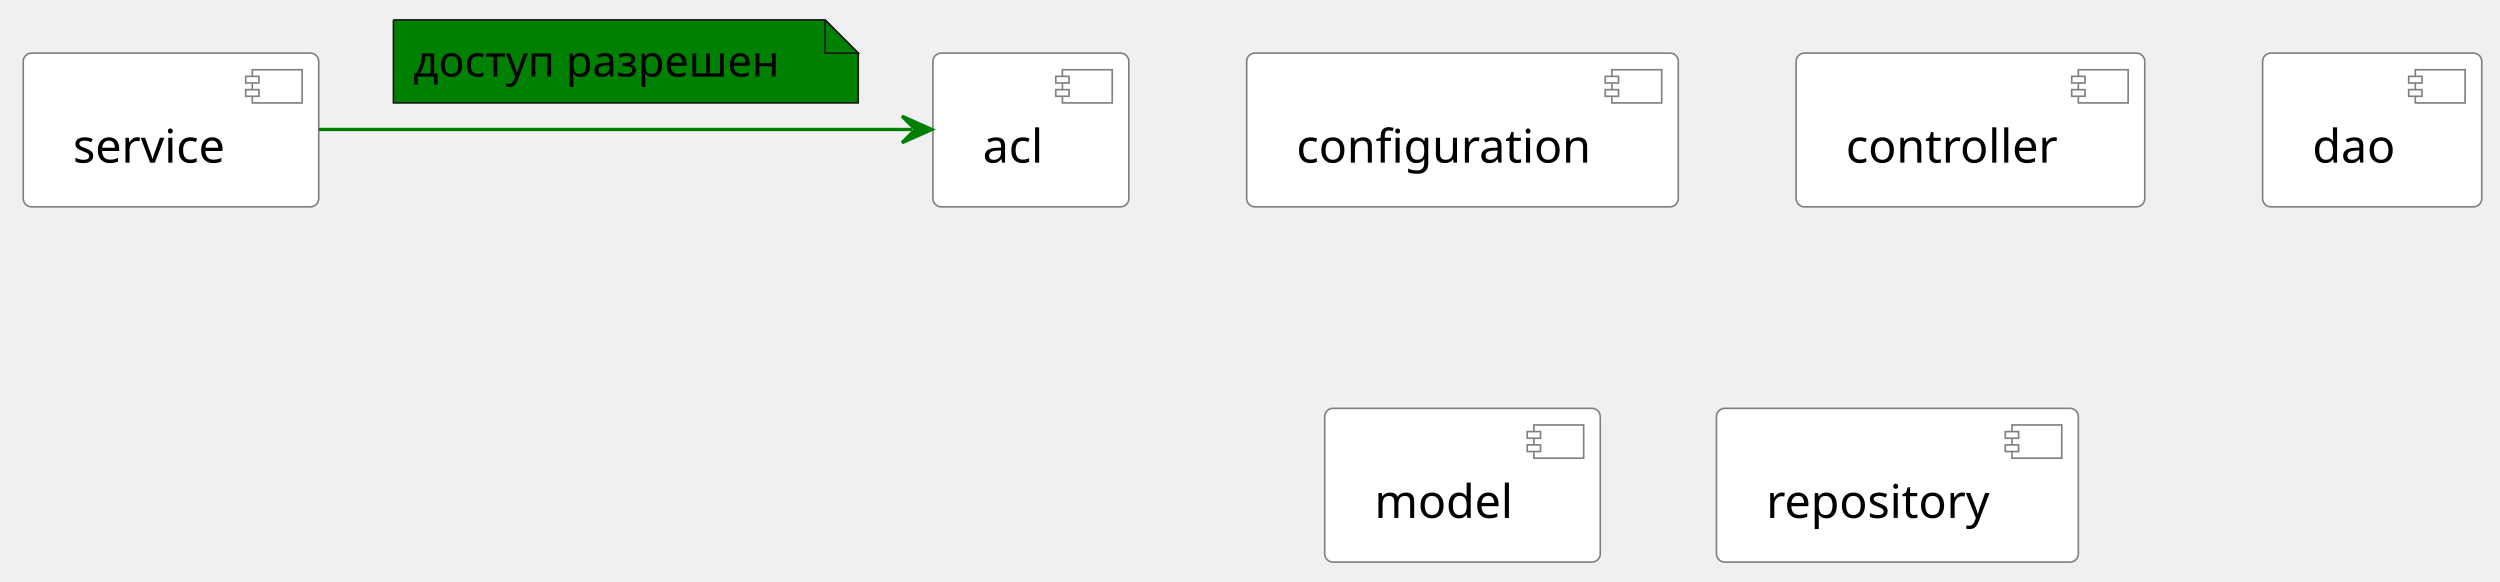
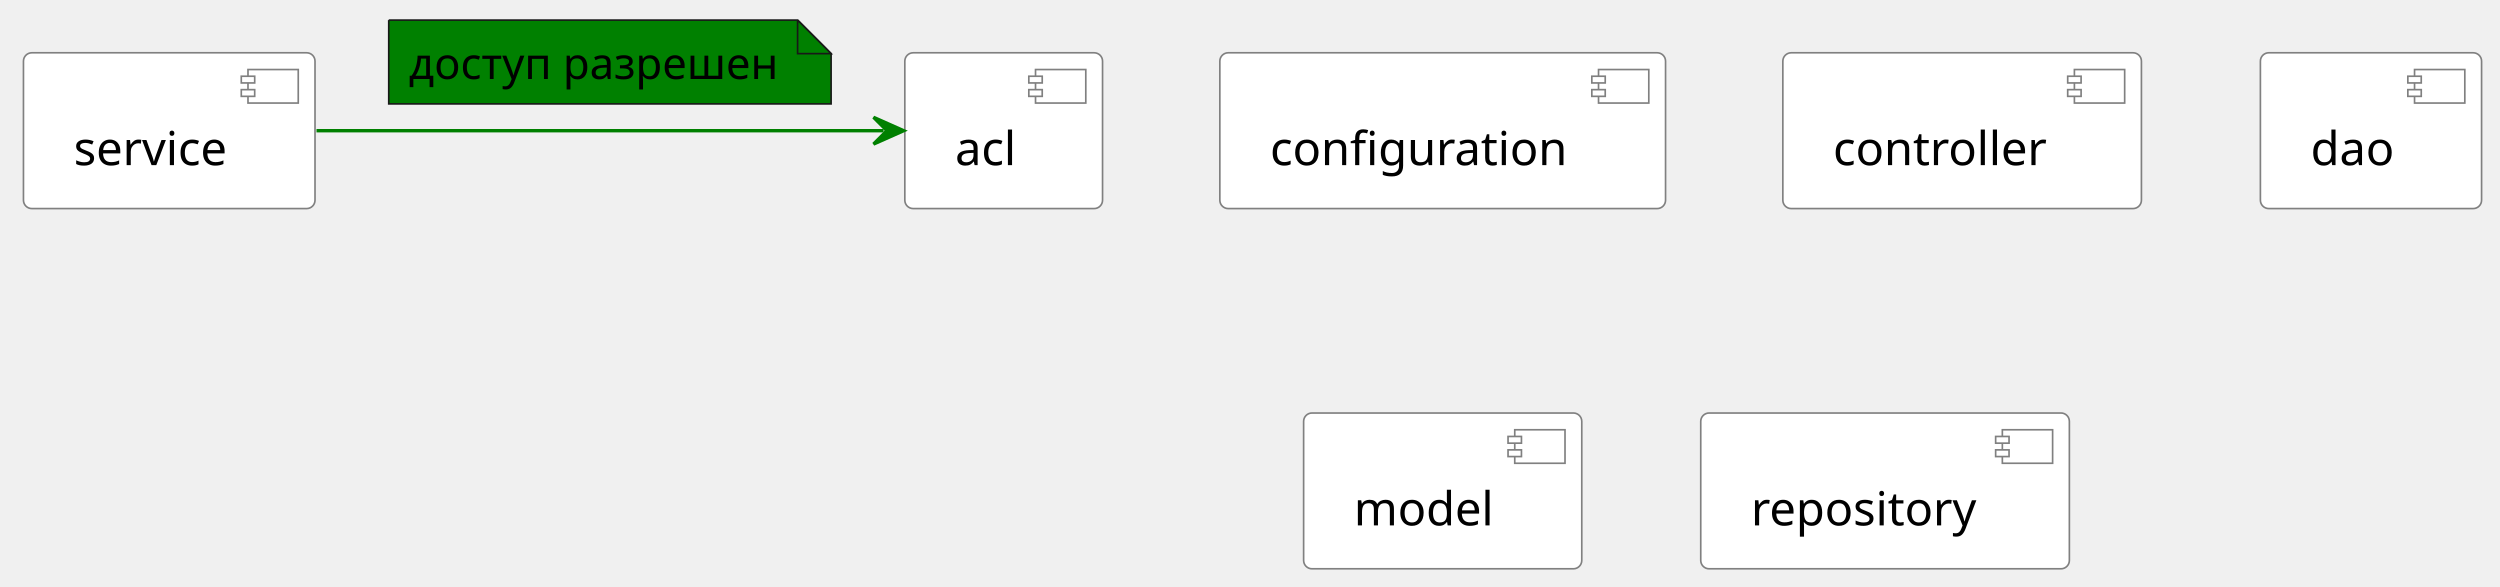
- <svg xmlns="http://www.w3.org/2000/svg" contentStyleType="text/css" height="175px" preserveAspectRatio="none" style="width:753px;height:175px;background:#FFFFFF;" version="1.1" viewBox="0 0 753 175" width="753px" zoomAndPan="magnify">
+ <svg xmlns="http://www.w3.org/2000/svg" contentStyleType="text/css" height="175px" preserveAspectRatio="none" style="width:746px;height:175px;background:#FFFFFF;" version="1.1" viewBox="0 0 746 175" width="746px" zoomAndPan="magnify">
  <defs />
  <g>
    <g id="elem_service">
-       <rect fill="#FFFFFF" height="46.297" rx="2.5" ry="2.5" style="stroke:#808080;stroke-width:0.5;" width="89" x="7" y="16" />
-       <rect fill="#FFFFFF" height="10" style="stroke:#808080;stroke-width:0.5;" width="15" x="76" y="21" />
-       <rect fill="#FFFFFF" height="2" style="stroke:#808080;stroke-width:0.5;" width="4" x="74" y="23" />
-       <rect fill="#FFFFFF" height="2" style="stroke:#808080;stroke-width:0.5;" width="4" x="74" y="27" />
-       <text fill="#000000" font-family="sans-serif" font-size="14" lengthAdjust="spacing" textLength="49" x="22" y="48.995">service</text>
+       <rect fill="#FFFFFF" height="46.488" rx="2.5" ry="2.5" style="stroke:#808080;stroke-width:0.5;" width="87" x="7" y="15.75" />
+       <rect fill="#FFFFFF" height="10" style="stroke:#808080;stroke-width:0.5;" width="15" x="74" y="20.75" />
+       <rect fill="#FFFFFF" height="2" style="stroke:#808080;stroke-width:0.5;" width="4" x="72" y="22.75" />
+       <rect fill="#FFFFFF" height="2" style="stroke:#808080;stroke-width:0.5;" width="4" x="72" y="26.75" />
+       <text fill="#000000" font-family="sans-serif" font-size="14" lengthAdjust="spacing" textLength="47" x="22" y="49.285">service</text>
    </g>
    <g id="elem_acl">
-       <rect fill="#FFFFFF" height="46.297" rx="2.5" ry="2.5" style="stroke:#808080;stroke-width:0.5;" width="59" x="281" y="16" />
-       <rect fill="#FFFFFF" height="10" style="stroke:#808080;stroke-width:0.5;" width="15" x="320" y="21" />
-       <rect fill="#FFFFFF" height="2" style="stroke:#808080;stroke-width:0.5;" width="4" x="318" y="23" />
-       <rect fill="#FFFFFF" height="2" style="stroke:#808080;stroke-width:0.5;" width="4" x="318" y="27" />
-       <text fill="#000000" font-family="sans-serif" font-size="14" lengthAdjust="spacing" textLength="19" x="296" y="48.995">acl</text>
+       <rect fill="#FFFFFF" height="46.488" rx="2.5" ry="2.5" style="stroke:#808080;stroke-width:0.5;" width="59" x="270" y="15.75" />
+       <rect fill="#FFFFFF" height="10" style="stroke:#808080;stroke-width:0.5;" width="15" x="309" y="20.75" />
+       <rect fill="#FFFFFF" height="2" style="stroke:#808080;stroke-width:0.5;" width="4" x="307" y="22.75" />
+       <rect fill="#FFFFFF" height="2" style="stroke:#808080;stroke-width:0.5;" width="4" x="307" y="26.75" />
+       <text fill="#000000" font-family="sans-serif" font-size="14" lengthAdjust="spacing" textLength="19" x="285" y="49.285">acl</text>
    </g>
    <g id="elem_configuration">
-       <rect fill="#FFFFFF" height="46.297" rx="2.5" ry="2.5" style="stroke:#808080;stroke-width:0.5;" width="130" x="375.5" y="16" />
-       <rect fill="#FFFFFF" height="10" style="stroke:#808080;stroke-width:0.5;" width="15" x="485.5" y="21" />
-       <rect fill="#FFFFFF" height="2" style="stroke:#808080;stroke-width:0.5;" width="4" x="483.5" y="23" />
-       <rect fill="#FFFFFF" height="2" style="stroke:#808080;stroke-width:0.5;" width="4" x="483.5" y="27" />
-       <text fill="#000000" font-family="sans-serif" font-size="14" lengthAdjust="spacing" textLength="90" x="390.5" y="48.995">configuration</text>
+       <rect fill="#FFFFFF" height="46.488" rx="2.5" ry="2.5" style="stroke:#808080;stroke-width:0.5;" width="133" x="364" y="15.75" />
+       <rect fill="#FFFFFF" height="10" style="stroke:#808080;stroke-width:0.5;" width="15" x="477" y="20.75" />
+       <rect fill="#FFFFFF" height="2" style="stroke:#808080;stroke-width:0.5;" width="4" x="475" y="22.75" />
+       <rect fill="#FFFFFF" height="2" style="stroke:#808080;stroke-width:0.5;" width="4" x="475" y="26.75" />
+       <text fill="#000000" font-family="sans-serif" font-size="14" lengthAdjust="spacing" textLength="93" x="379" y="49.285">configuration</text>
    </g>
    <g id="elem_controller">
-       <rect fill="#FFFFFF" height="46.297" rx="2.5" ry="2.5" style="stroke:#808080;stroke-width:0.5;" width="105" x="541" y="16" />
-       <rect fill="#FFFFFF" height="10" style="stroke:#808080;stroke-width:0.5;" width="15" x="626" y="21" />
-       <rect fill="#FFFFFF" height="2" style="stroke:#808080;stroke-width:0.5;" width="4" x="624" y="23" />
-       <rect fill="#FFFFFF" height="2" style="stroke:#808080;stroke-width:0.5;" width="4" x="624" y="27" />
-       <text fill="#000000" font-family="sans-serif" font-size="14" lengthAdjust="spacing" textLength="65" x="556" y="48.995">controller</text>
+       <rect fill="#FFFFFF" height="46.488" rx="2.5" ry="2.5" style="stroke:#808080;stroke-width:0.5;" width="107" x="532" y="15.75" />
+       <rect fill="#FFFFFF" height="10" style="stroke:#808080;stroke-width:0.5;" width="15" x="619" y="20.75" />
+       <rect fill="#FFFFFF" height="2" style="stroke:#808080;stroke-width:0.5;" width="4" x="617" y="22.75" />
+       <rect fill="#FFFFFF" height="2" style="stroke:#808080;stroke-width:0.5;" width="4" x="617" y="26.75" />
+       <text fill="#000000" font-family="sans-serif" font-size="14" lengthAdjust="spacing" textLength="67" x="547" y="49.285">controller</text>
    </g>
    <g id="elem_dao">
-       <rect fill="#FFFFFF" height="46.297" rx="2.5" ry="2.5" style="stroke:#808080;stroke-width:0.5;" width="66" x="681.5" y="16" />
-       <rect fill="#FFFFFF" height="10" style="stroke:#808080;stroke-width:0.5;" width="15" x="727.5" y="21" />
-       <rect fill="#FFFFFF" height="2" style="stroke:#808080;stroke-width:0.5;" width="4" x="725.5" y="23" />
-       <rect fill="#FFFFFF" height="2" style="stroke:#808080;stroke-width:0.5;" width="4" x="725.5" y="27" />
-       <text fill="#000000" font-family="sans-serif" font-size="14" lengthAdjust="spacing" textLength="26" x="696.5" y="48.995">dao</text>
+       <rect fill="#FFFFFF" height="46.488" rx="2.5" ry="2.5" style="stroke:#808080;stroke-width:0.5;" width="66" x="674.5" y="15.75" />
+       <rect fill="#FFFFFF" height="10" style="stroke:#808080;stroke-width:0.5;" width="15" x="720.5" y="20.75" />
+       <rect fill="#FFFFFF" height="2" style="stroke:#808080;stroke-width:0.5;" width="4" x="718.5" y="22.75" />
+       <rect fill="#FFFFFF" height="2" style="stroke:#808080;stroke-width:0.5;" width="4" x="718.5" y="26.75" />
+       <text fill="#000000" font-family="sans-serif" font-size="14" lengthAdjust="spacing" textLength="26" x="689.5" y="49.285">dao</text>
    </g>
    <g id="elem_model">
-       <rect fill="#FFFFFF" height="46.297" rx="2.5" ry="2.5" style="stroke:#808080;stroke-width:0.5;" width="83" x="399" y="123" />
-       <rect fill="#FFFFFF" height="10" style="stroke:#808080;stroke-width:0.5;" width="15" x="462" y="128" />
-       <rect fill="#FFFFFF" height="2" style="stroke:#808080;stroke-width:0.5;" width="4" x="460" y="130" />
-       <rect fill="#FFFFFF" height="2" style="stroke:#808080;stroke-width:0.5;" width="4" x="460" y="134" />
-       <text fill="#000000" font-family="sans-serif" font-size="14" lengthAdjust="spacing" textLength="43" x="414" y="155.995">model</text>
+       <rect fill="#FFFFFF" height="46.488" rx="2.5" ry="2.5" style="stroke:#808080;stroke-width:0.5;" width="83" x="389" y="123.24" />
+       <rect fill="#FFFFFF" height="10" style="stroke:#808080;stroke-width:0.5;" width="15" x="452" y="128.24" />
+       <rect fill="#FFFFFF" height="2" style="stroke:#808080;stroke-width:0.5;" width="4" x="450" y="130.24" />
+       <rect fill="#FFFFFF" height="2" style="stroke:#808080;stroke-width:0.5;" width="4" x="450" y="134.24" />
+       <text fill="#000000" font-family="sans-serif" font-size="14" lengthAdjust="spacing" textLength="43" x="404" y="156.775">model</text>
    </g>
    <g id="elem_repository">
-       <rect fill="#FFFFFF" height="46.297" rx="2.5" ry="2.5" style="stroke:#808080;stroke-width:0.5;" width="109" x="517" y="123" />
-       <rect fill="#FFFFFF" height="10" style="stroke:#808080;stroke-width:0.5;" width="15" x="606" y="128" />
-       <rect fill="#FFFFFF" height="2" style="stroke:#808080;stroke-width:0.5;" width="4" x="604" y="130" />
-       <rect fill="#FFFFFF" height="2" style="stroke:#808080;stroke-width:0.5;" width="4" x="604" y="134" />
-       <text fill="#000000" font-family="sans-serif" font-size="14" lengthAdjust="spacing" textLength="69" x="532" y="155.995">repository</text>
+       <rect fill="#FFFFFF" height="46.488" rx="2.5" ry="2.5" style="stroke:#808080;stroke-width:0.5;" width="110" x="507.5" y="123.24" />
+       <rect fill="#FFFFFF" height="10" style="stroke:#808080;stroke-width:0.5;" width="15" x="597.5" y="128.24" />
+       <rect fill="#FFFFFF" height="2" style="stroke:#808080;stroke-width:0.5;" width="4" x="595.5" y="130.24" />
+       <rect fill="#FFFFFF" height="2" style="stroke:#808080;stroke-width:0.5;" width="4" x="595.5" y="134.24" />
+       <text fill="#000000" font-family="sans-serif" font-size="14" lengthAdjust="spacing" textLength="70" x="522.5" y="156.775">repository</text>
    </g>
    <g id="link_service_acl">
-       <path d="M96.02,39 C148.81,39 229.34,39 274.67,39 " fill="none" id="service-to-acl" style="stroke:#008000;stroke-width:1.0;" />
-       <polygon fill="#008000" points="280.67,39,271.67,35,275.67,39,271.67,43,280.67,39" style="stroke:#008000;stroke-width:1.0;" />
-       <path d="M118.5,6 L118.5,31 L258.5,31 L258.5,16 L248.5,6 L118.5,6 " fill="#008000" style="stroke:#181818;stroke-width:0.5;" />
-       <path d="M248.5,6 L248.5,16 L258.5,16 L248.5,6 " fill="#008000" style="stroke:#181818;stroke-width:0.5;" />
-       <text fill="#000000" font-family="sans-serif" font-size="13" lengthAdjust="spacing" textLength="119" x="124.5" y="23.067">доступ разрешен</text>
+       <path d="M94.44,39 C144.84,39 220.11,39 263.66,39 " fill="none" id="service-to-acl" style="stroke:#008000;stroke-width:1.0;" />
+       <polygon fill="#008000" points="269.66,39,260.66,35,264.66,39,260.66,43,269.66,39" style="stroke:#008000;stroke-width:1.0;" />
+       <path d="M116,6 L116,31 L248,31 L248,16 L238,6 L116,6 " fill="#008000" style="stroke:#181818;stroke-width:0.5;" />
+       <path d="M238,6 L238,16 L248,16 L238,6 " fill="#008000" style="stroke:#181818;stroke-width:0.5;" />
+       <text fill="#000000" font-family="sans-serif" font-size="13" lengthAdjust="spacing" textLength="111" x="122" y="23.568">доступ разрешен</text>
    </g>
  </g>
</svg>
